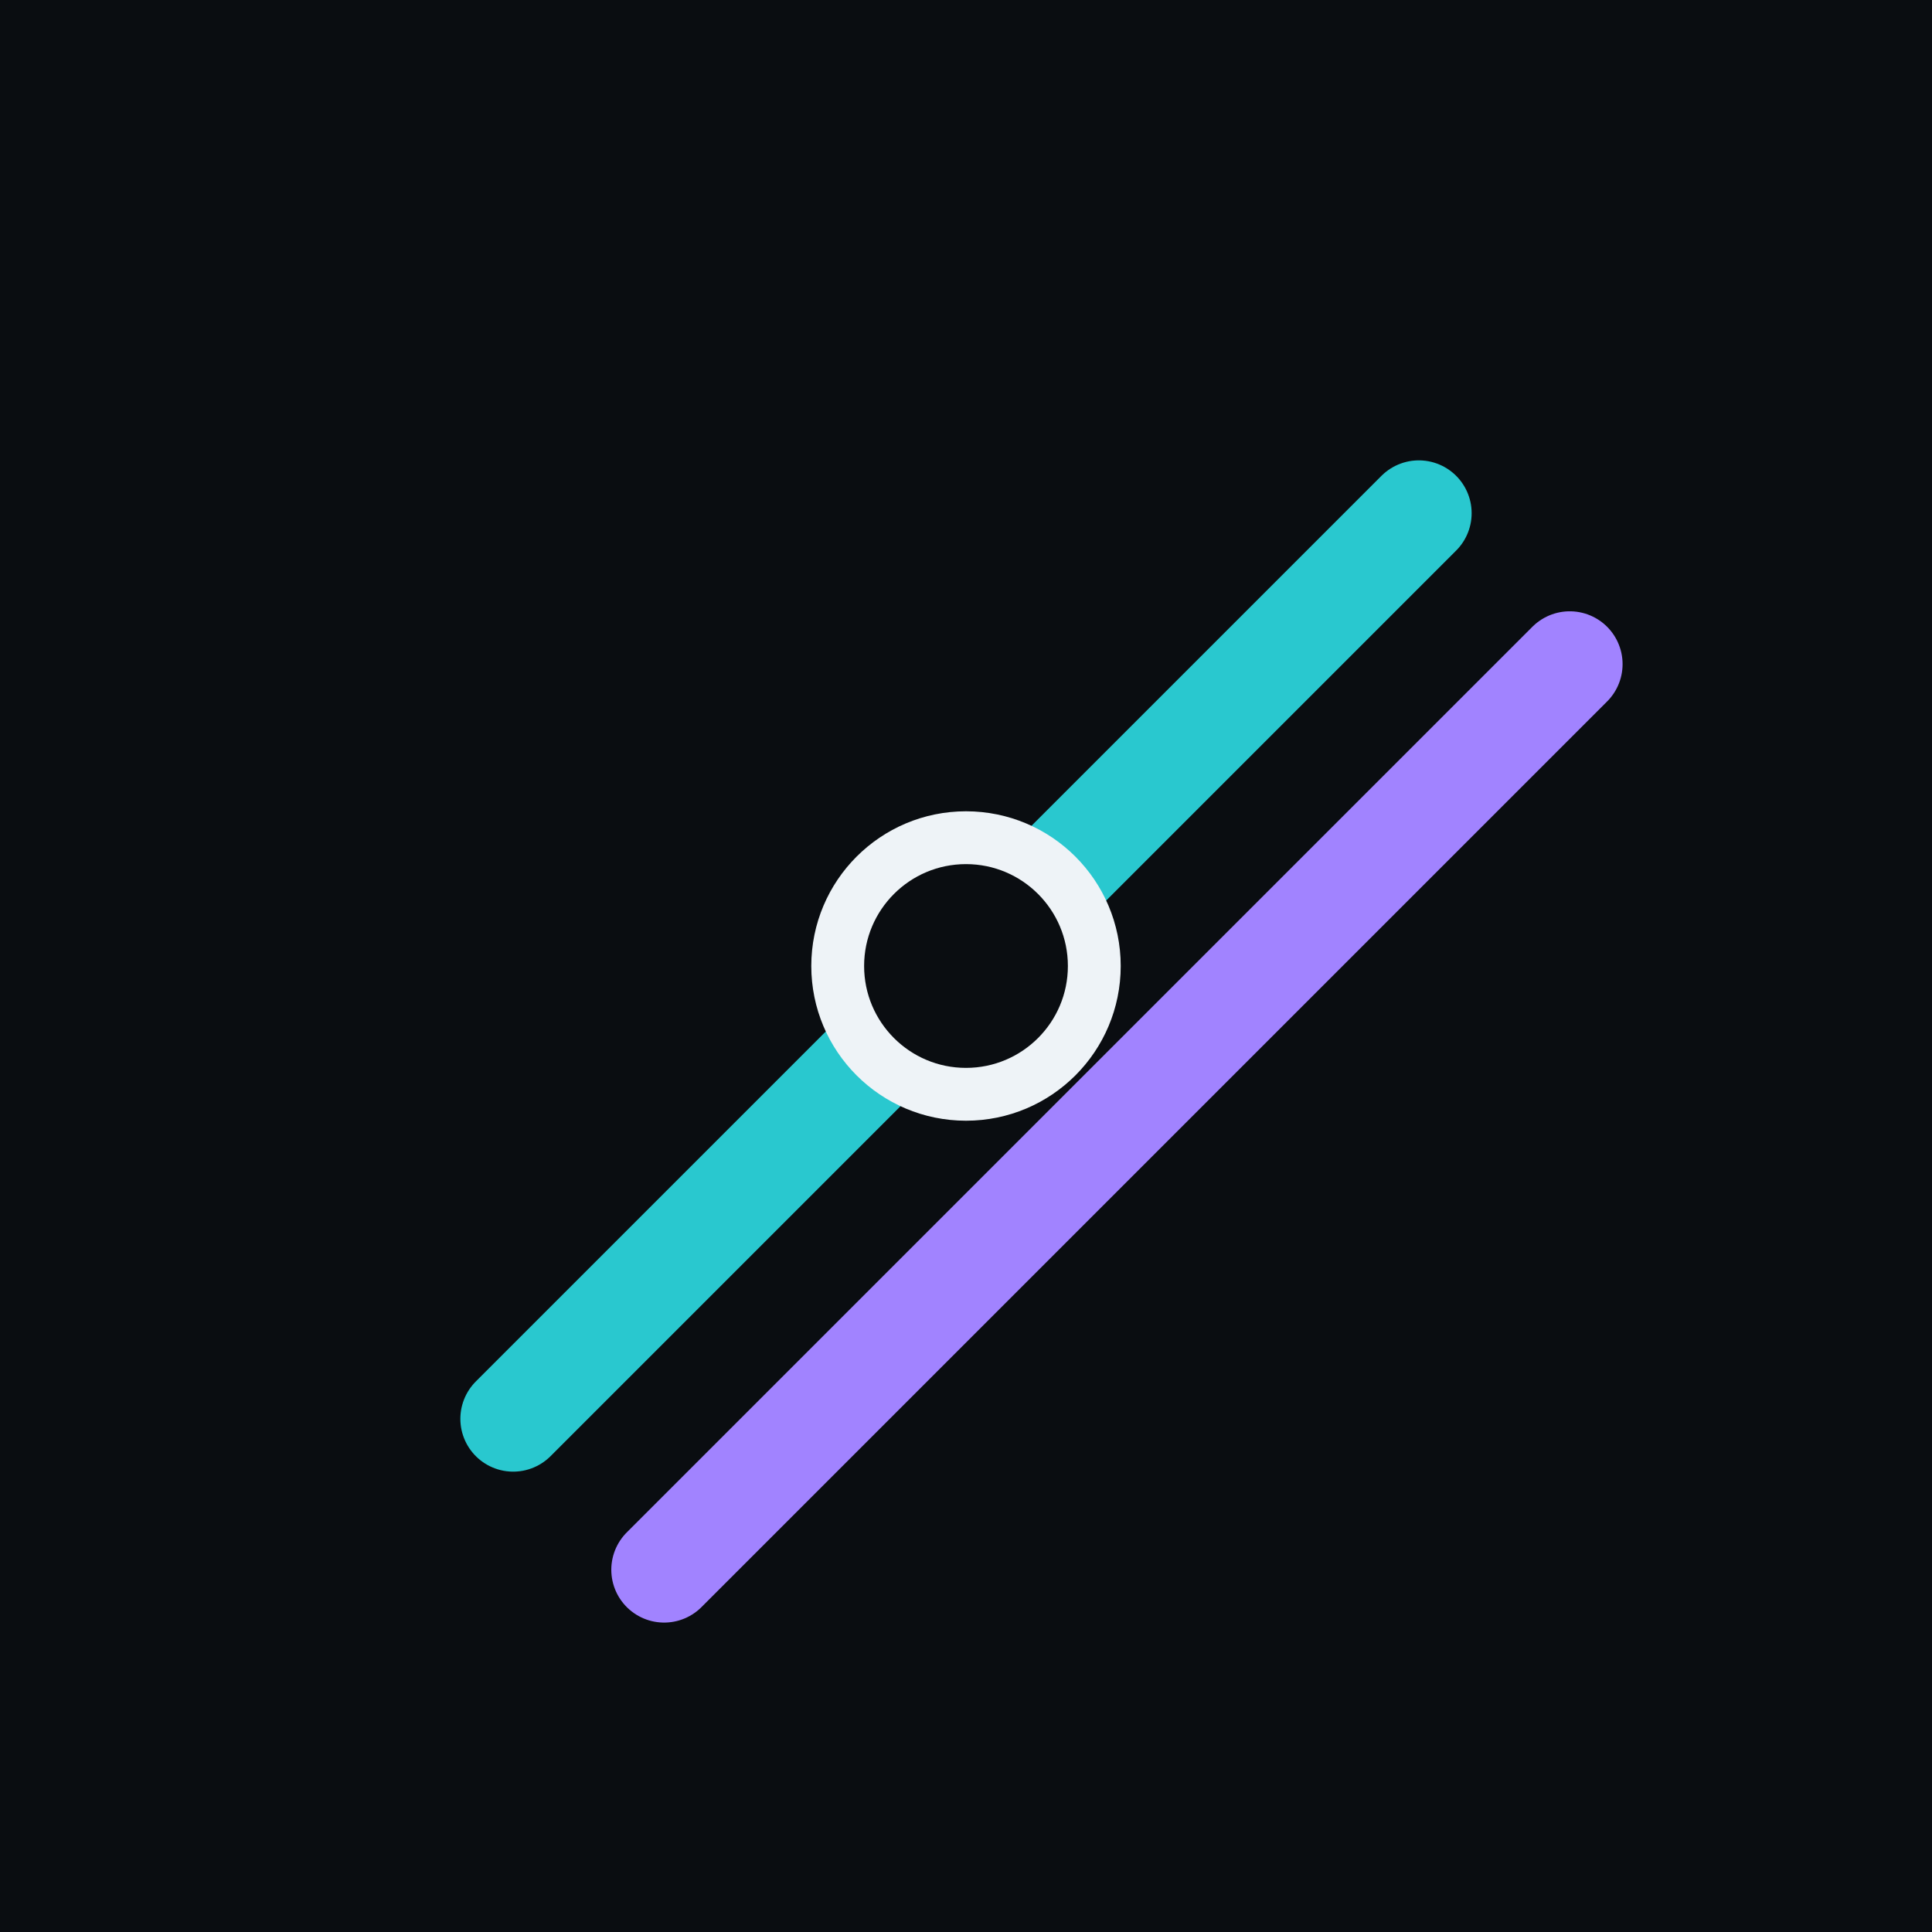
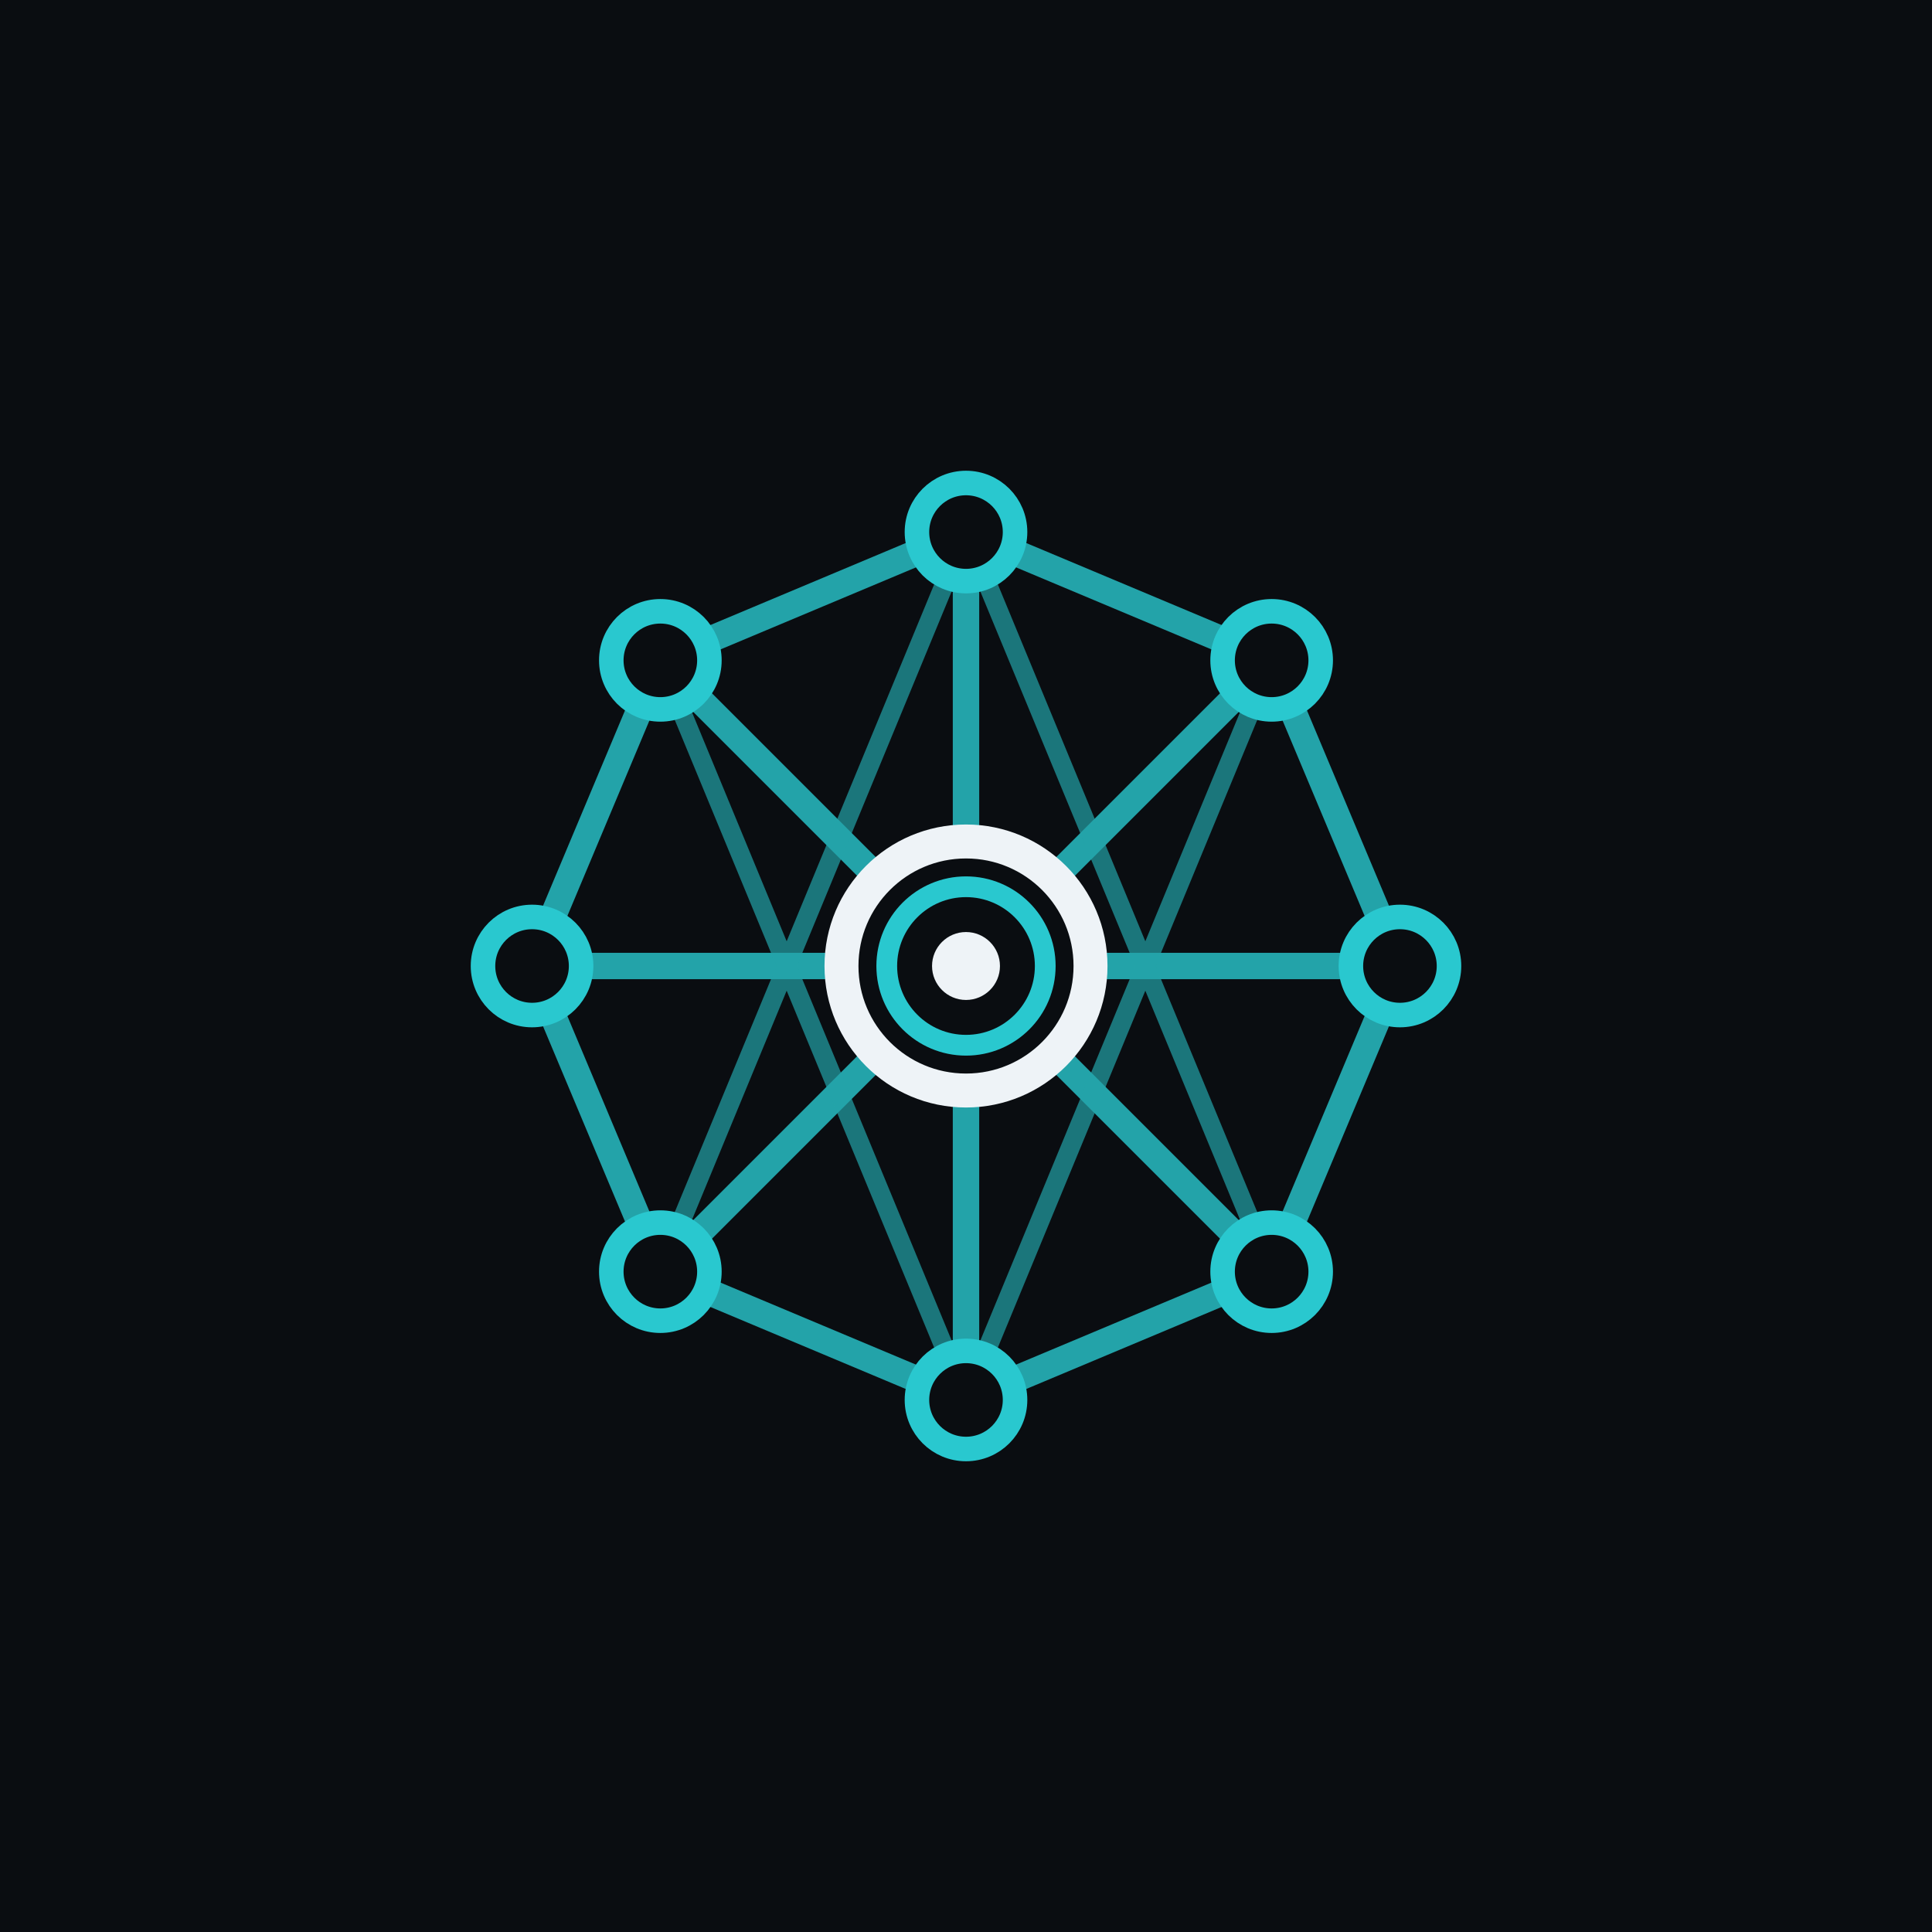
<svg xmlns="http://www.w3.org/2000/svg" viewBox="0 0 512 512">
  <rect width="512" height="512" fill="#0a0d11" />
-   <path d="M136 376 L376 136" stroke="#29c8cf" stroke-width="28" stroke-linecap="round" />
-   <path d="M176 416 L416 176" stroke="#a183ff" stroke-width="28" stroke-linecap="round" />
-   <circle cx="256" cy="256" r="34" fill="#0a0d11" stroke="#eef3f7" stroke-width="14" />
+   <g stroke="#29c8cf" stroke-width="7" stroke-linecap="round" opacity="0.8">
+     <path d="M256 256 L256 141 M256 256 L337 175 M256 256 L371 256 M256 256 L337 337 M256 256 L256 371 M256 256 L175 337 M256 256 L141 256 M256 256 L175 175" />
+     <path d="M256 141 L337 175 L371 256 L337 337 L256 371 L175 337 L141 256 L175 175 Z" fill="none" />
+     <path stroke-width="5" opacity="0.7" d="M256 141 L337 337 M256 141 L175 337 M256 371 L337 175 M256 371 L175 175" />
+   </g>
+   <g>
+     <circle cx="256" cy="141" r="13" fill="#0a0d11" stroke="#29c8cf" stroke-width="6.5" />
+     <circle cx="337" cy="175" r="13" fill="#0a0d11" stroke="#29c8cf" stroke-width="6.5" />
+     <circle cx="371" cy="256" r="13" fill="#0a0d11" stroke="#29c8cf" stroke-width="6.5" />
+     <circle cx="337" cy="337" r="13" fill="#0a0d11" stroke="#29c8cf" stroke-width="6.5" />
+     <circle cx="256" cy="371" r="13" fill="#0a0d11" stroke="#29c8cf" stroke-width="6.5" />
+     <circle cx="175" cy="337" r="13" fill="#0a0d11" stroke="#29c8cf" stroke-width="6.5" />
+     <circle cx="141" cy="256" r="13" fill="#0a0d11" stroke="#29c8cf" stroke-width="6.5" />
+     <circle cx="175" cy="175" r="13" fill="#0a0d11" stroke="#29c8cf" stroke-width="6.5" />
+   </g>
+   <circle cx="256" cy="256" r="33" fill="#0a0d11" stroke="#eef3f7" stroke-width="9" />
+   <circle cx="256" cy="256" r="21" fill="none" stroke="#29c8cf" stroke-width="5.5" />
+   <circle cx="256" cy="256" r="9" fill="#eef3f7" />
</svg>
